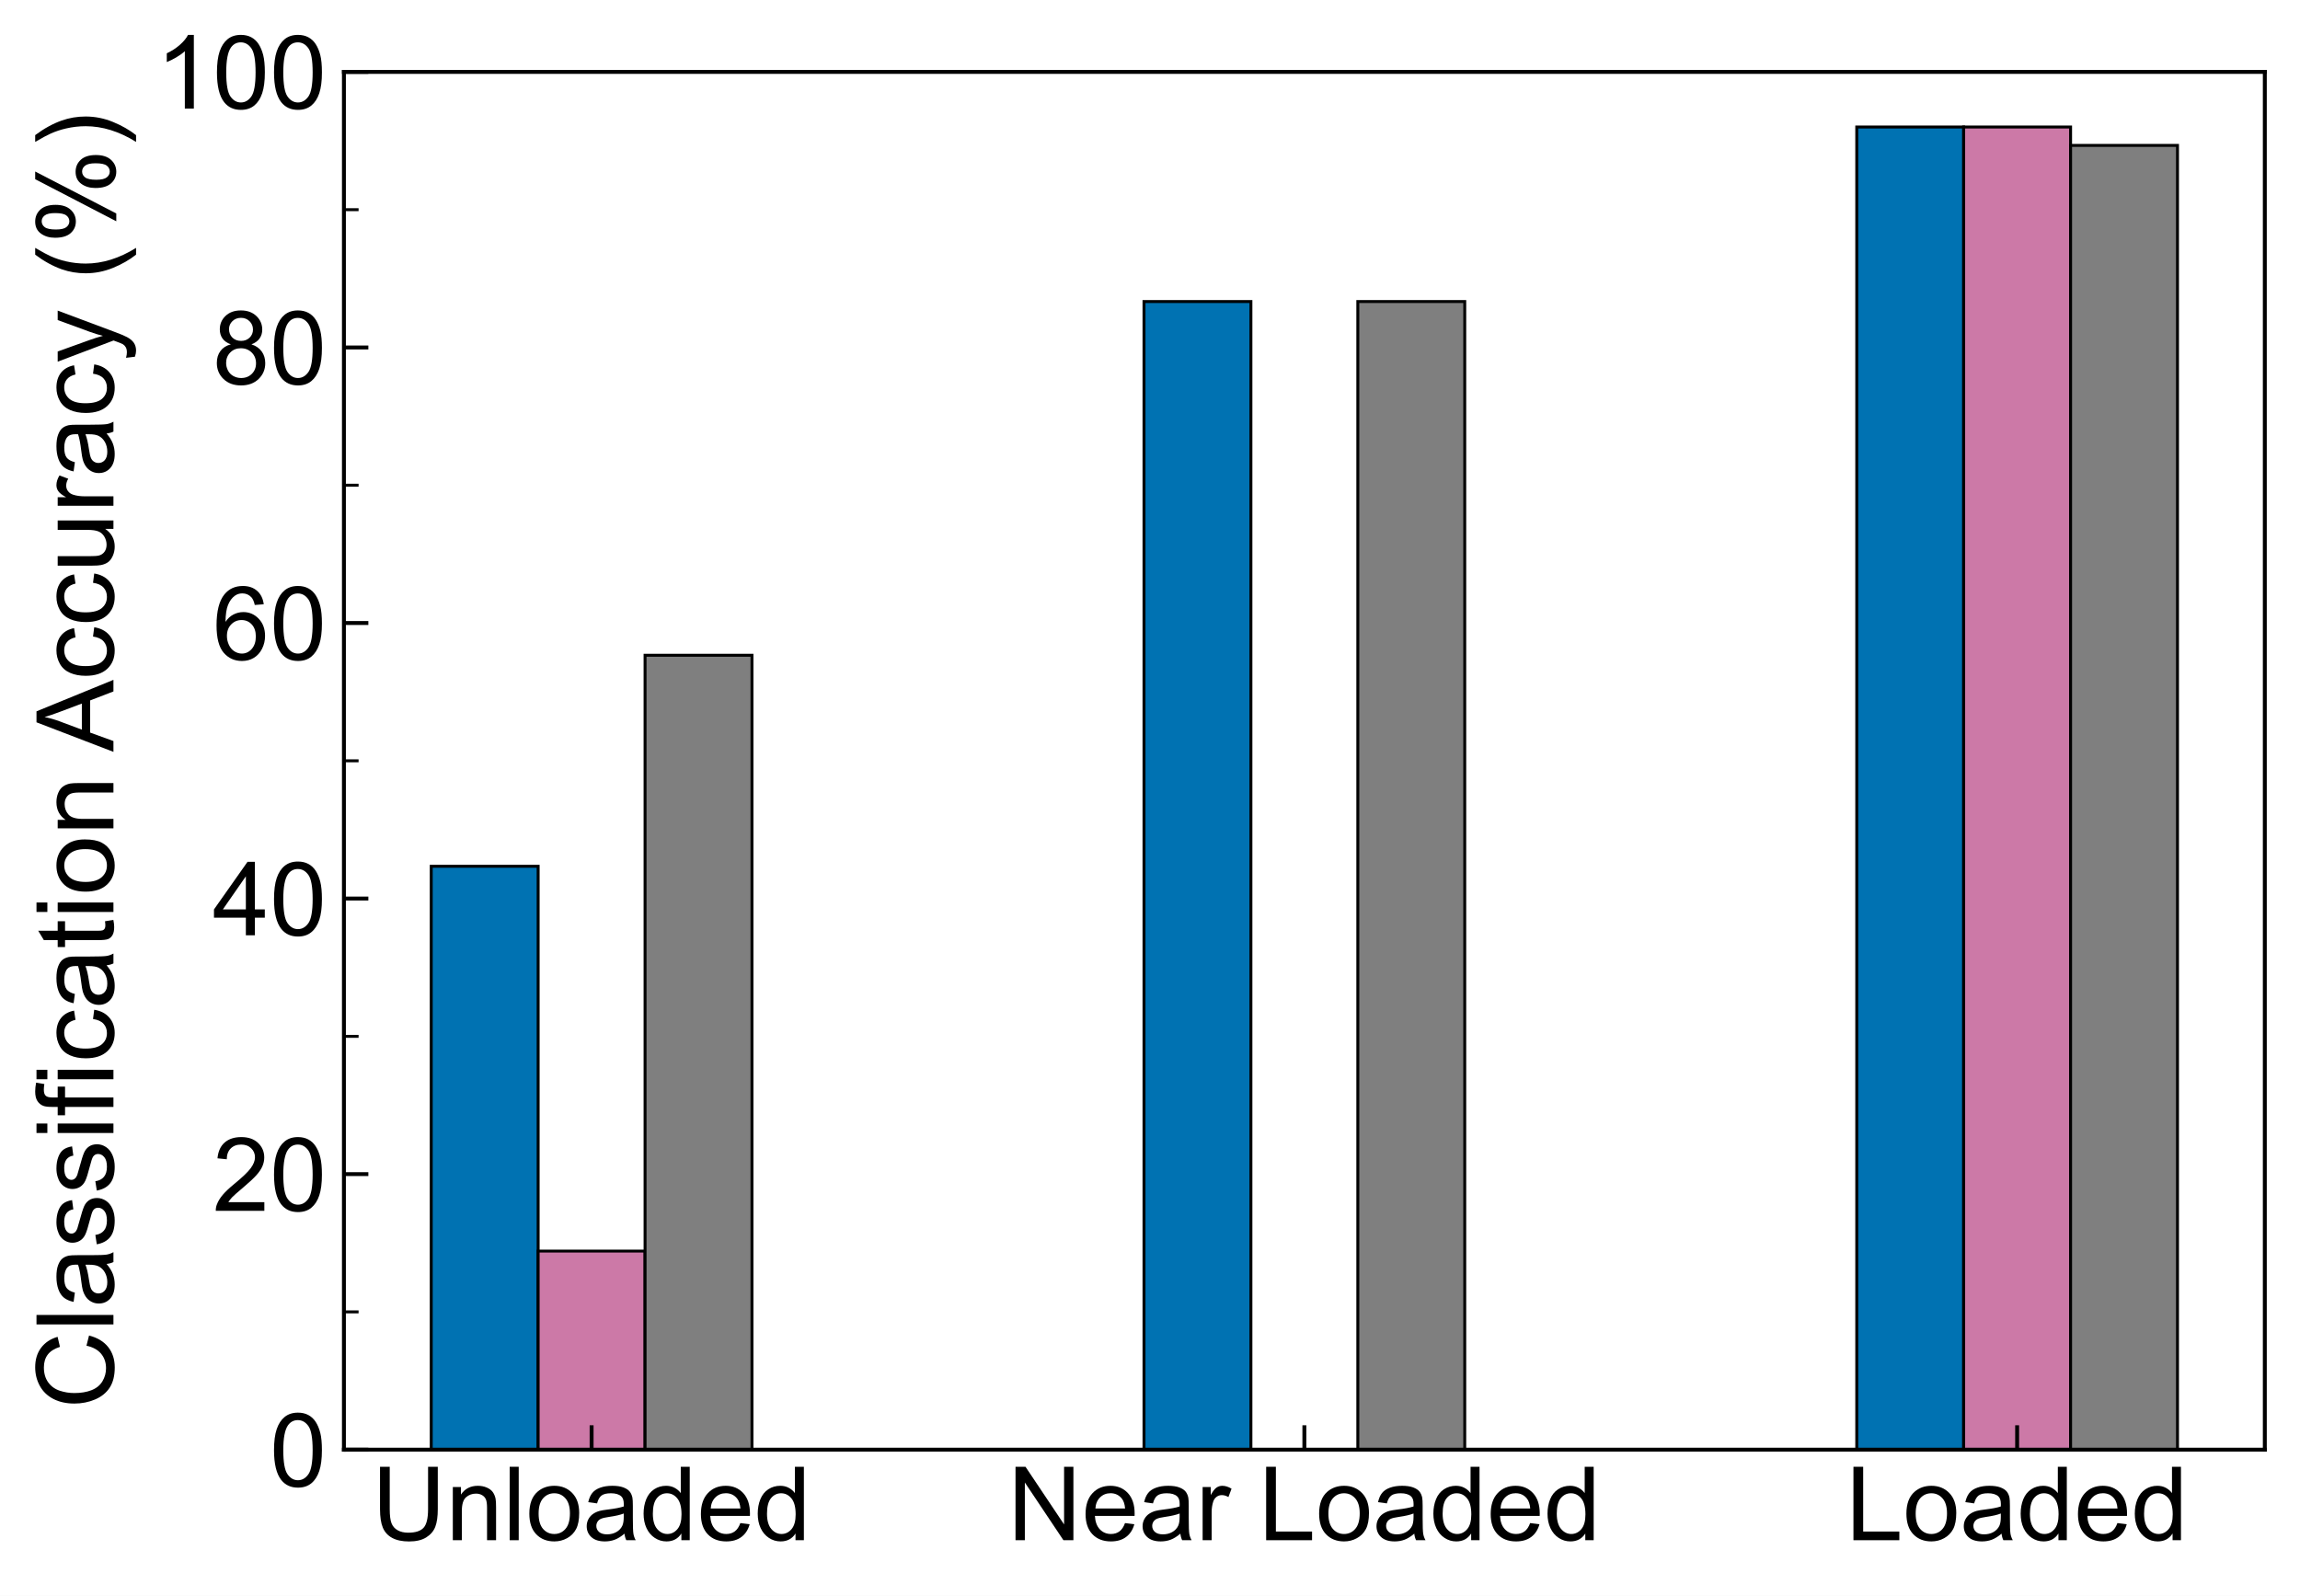
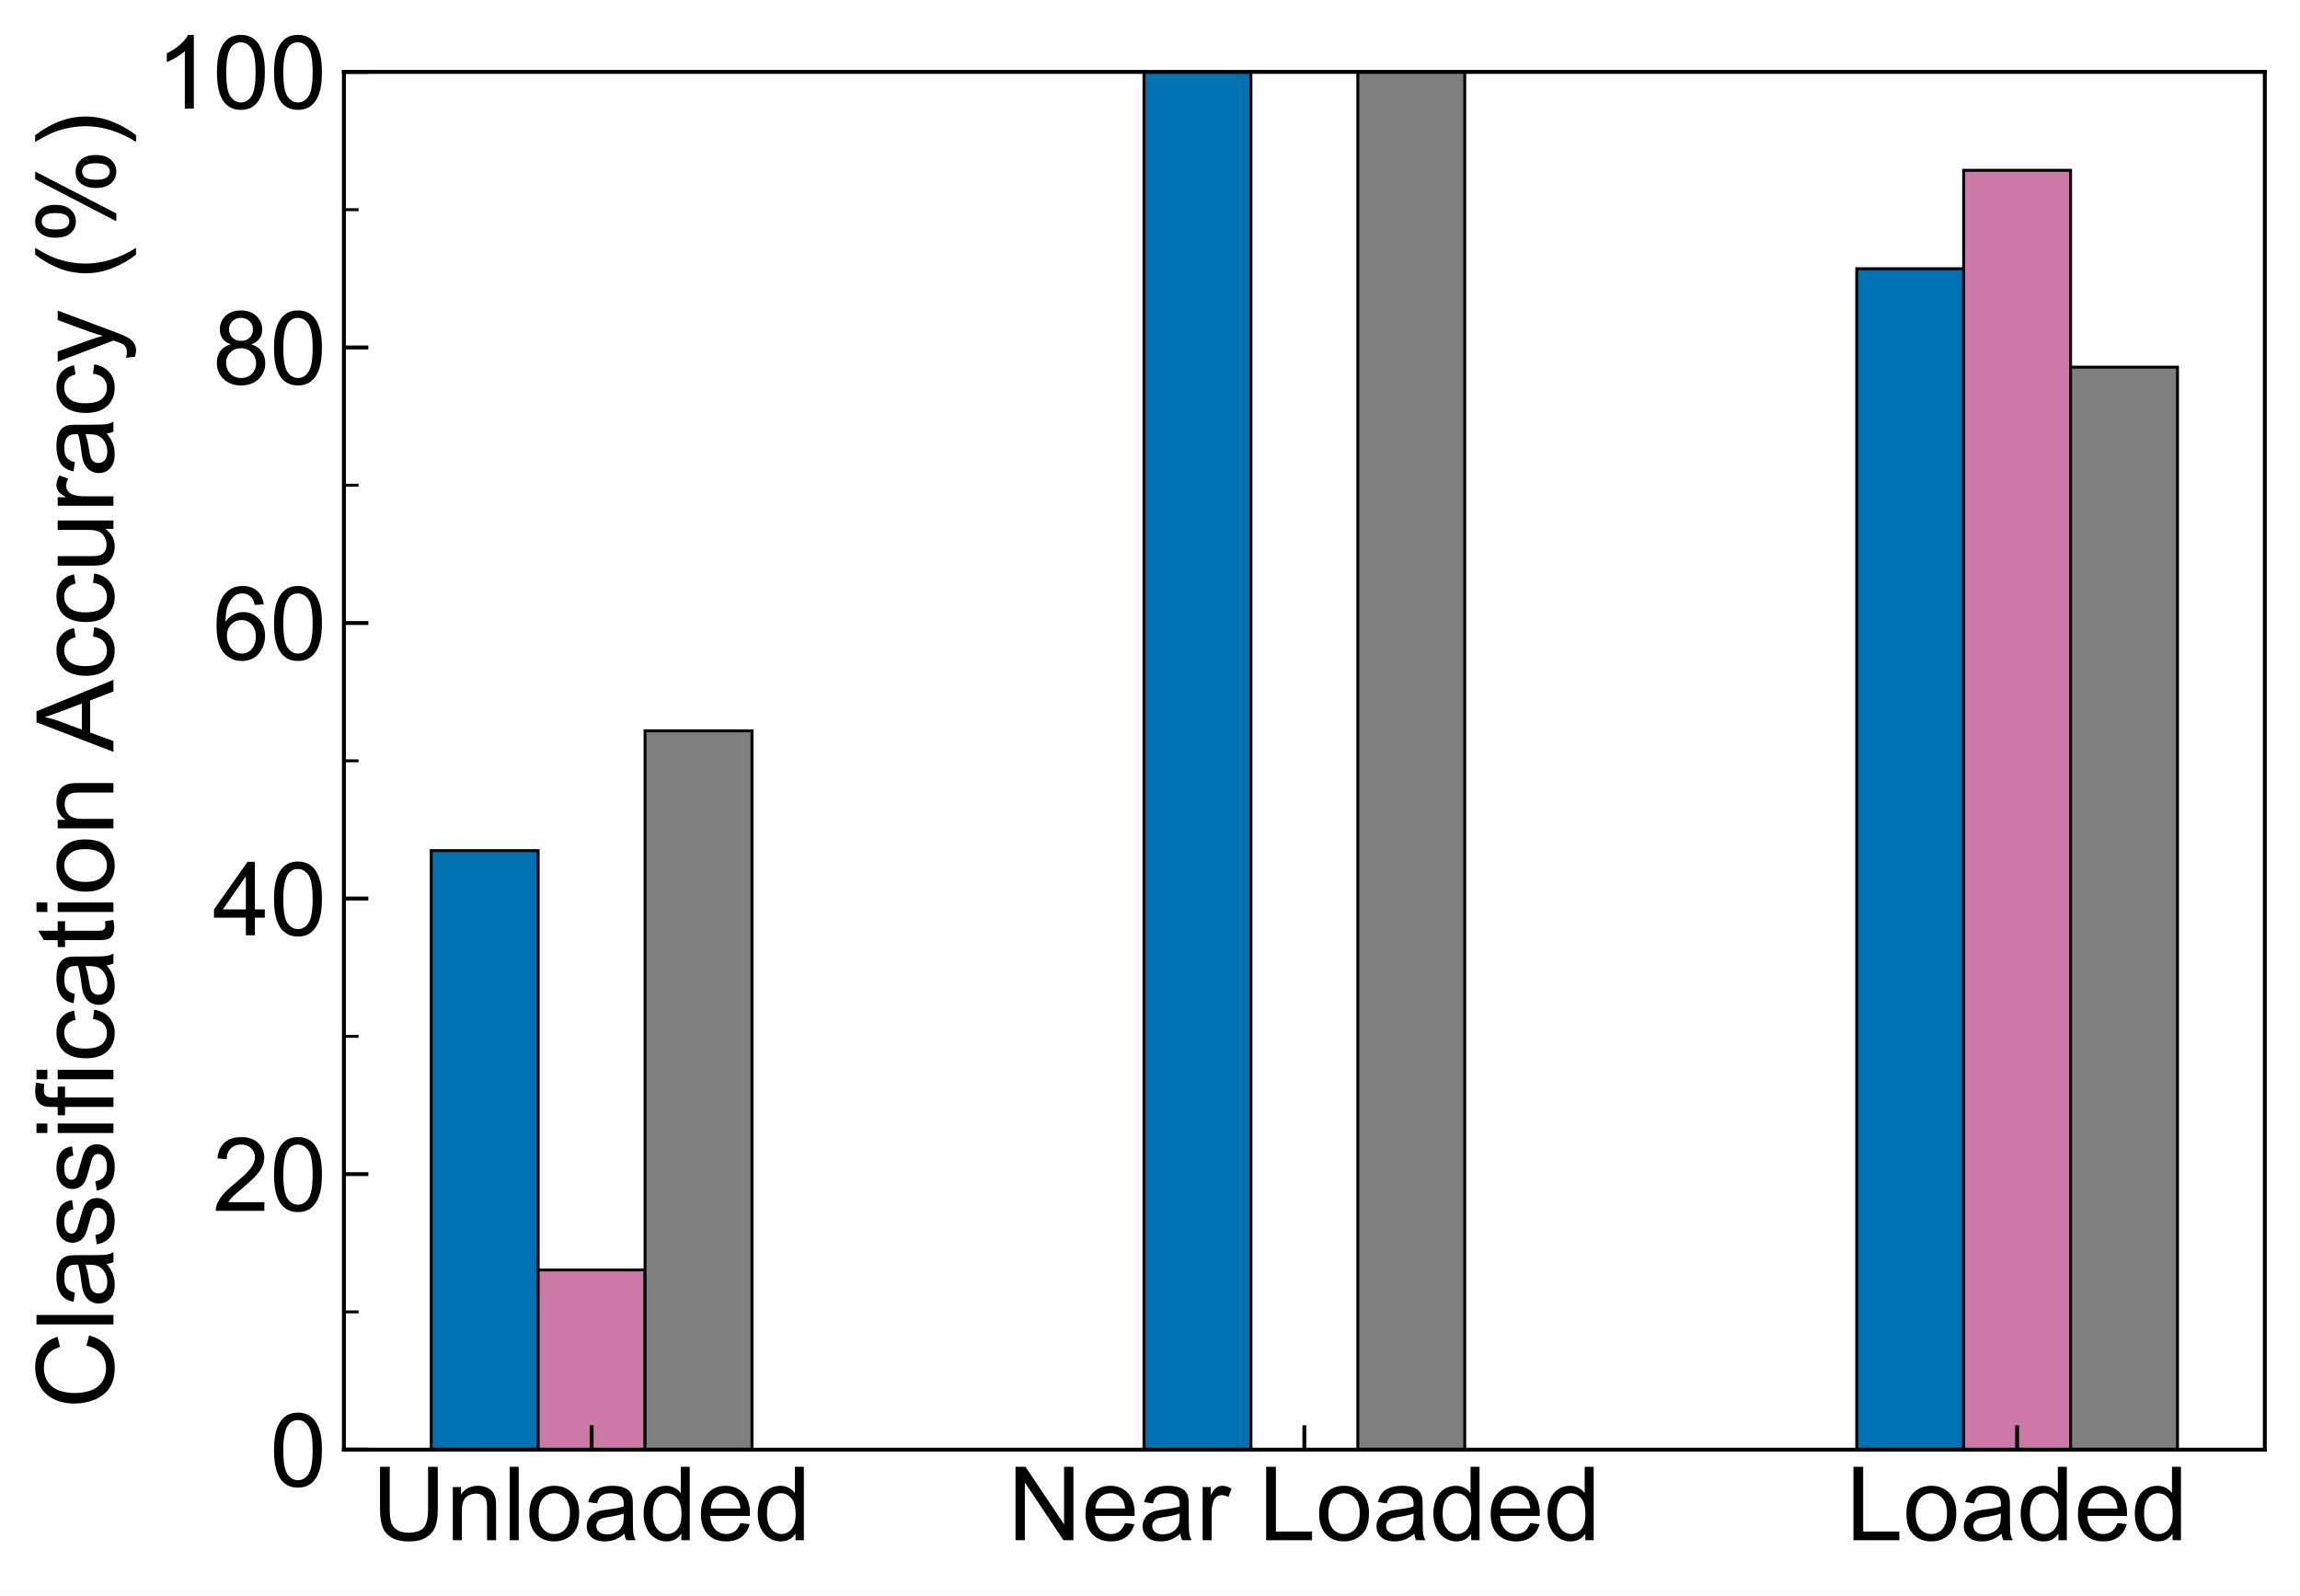
<svg xmlns="http://www.w3.org/2000/svg" xmlns:xlink="http://www.w3.org/1999/xlink" width="470.67pt" height="326.601pt" viewBox="0 0 470.67 326.601" version="1.1">
  <defs>
    <style type="text/css">*{stroke-linejoin: round; stroke-linecap: butt}</style>
  </defs>
  <g id="figure_1">
    <g id="patch_1">
      <path d="M 0 326.601  L 470.67 326.601  L 470.67 0  L 0 0  z " style="fill: #ffffff" />
    </g>
    <g id="axes_1">
      <g id="patch_2">
        <path d="M 70.38 296.696  L 463.47 296.696  L 463.47 14.716  L 70.38 14.716  z " style="fill: #ffffff" />
      </g>
      <g id="patch_3">
-         <path d="M 88.247 296.696  L 110.126 296.696  L 110.126 177.299  L 88.247 177.299  z " clip-path="url(#pea6af68484)" style="fill: #0072b2; stroke: #000000; stroke-width: 0.6; stroke-linejoin: miter" />
+         <path d="M 88.247 296.696  L 110.126 296.696  L 110.126 174.096  L 88.247 174.096  z " clip-path="url(#p64115799b4)" style="fill: #0072b2; stroke: #000000; stroke-width: 0.6; stroke-linejoin: miter" />
      </g>
      <g id="patch_4">
-         <path d="M 234.106 296.696  L 255.985 296.696  L 255.985 61.712  L 234.106 61.712  z " clip-path="url(#pea6af68484)" style="fill: #0072b2; stroke: #000000; stroke-width: 0.6; stroke-linejoin: miter" />
+         <path d="M 234.106 296.696  L 255.985 296.696  L 255.985 14.716  L 234.106 14.716  z " clip-path="url(#p64115799b4)" style="fill: #0072b2; stroke: #000000; stroke-width: 0.6; stroke-linejoin: miter" />
      </g>
      <g id="patch_5">
-         <path d="M 379.965 296.696  L 401.844 296.696  L 401.844 25.995  L 379.965 25.995  z " clip-path="url(#pea6af68484)" style="fill: #0072b2; stroke: #000000; stroke-width: 0.6; stroke-linejoin: miter" />
+         <path d="M 379.965 296.696  L 401.844 296.696  L 401.844 54.999  L 379.965 54.999  z " clip-path="url(#p64115799b4)" style="fill: #0072b2; stroke: #000000; stroke-width: 0.6; stroke-linejoin: miter" />
      </g>
      <g id="patch_6">
-         <path d="M 110.126 296.696  L 132.005 296.696  L 132.005 256.05  L 110.126 256.05  z " clip-path="url(#pea6af68484)" style="fill: #cc79a7; stroke: #000000; stroke-width: 0.6; stroke-linejoin: miter" />
+         <path d="M 110.126 296.696  L 132.005 296.696  L 132.005 259.916  L 110.126 259.916  z " clip-path="url(#p64115799b4)" style="fill: #cc79a7; stroke: #000000; stroke-width: 0.6; stroke-linejoin: miter" />
      </g>
      <g id="patch_7">
-         <path d="M 255.985 296.696  L 277.864 296.696  L 277.864 296.696  L 255.985 296.696  z " clip-path="url(#pea6af68484)" style="fill: #cc79a7; stroke: #000000; stroke-width: 0.6; stroke-linejoin: miter" />
+         <path d="M 255.985 296.696  L 277.864 296.696  L 277.864 296.696  L 255.985 296.696  z " clip-path="url(#p64115799b4)" style="fill: #cc79a7; stroke: #000000; stroke-width: 0.6; stroke-linejoin: miter" />
      </g>
      <g id="patch_8">
-         <path d="M 401.844 296.696  L 423.723 296.696  L 423.723 25.995  L 401.844 25.995  z " clip-path="url(#pea6af68484)" style="fill: #cc79a7; stroke: #000000; stroke-width: 0.6; stroke-linejoin: miter" />
+         <path d="M 401.844 296.696  L 423.723 296.696  L 423.723 34.857  L 401.844 34.857  z " clip-path="url(#p64115799b4)" style="fill: #cc79a7; stroke: #000000; stroke-width: 0.6; stroke-linejoin: miter" />
      </g>
      <g id="patch_9">
-         <path d="M 132.005 296.696  L 153.884 296.696  L 153.884 134.113  L 132.005 134.113  z " clip-path="url(#pea6af68484)" style="fill: #7f7f7f; stroke: #000000; stroke-width: 0.6; stroke-linejoin: miter" />
+         <path d="M 132.005 296.696  L 153.884 296.696  L 153.884 149.576  L 132.005 149.576  z " clip-path="url(#p64115799b4)" style="fill: #7f7f7f; stroke: #000000; stroke-width: 0.6; stroke-linejoin: miter" />
      </g>
      <g id="patch_10">
-         <path d="M 277.864 296.696  L 299.743 296.696  L 299.743 61.712  L 277.864 61.712  z " clip-path="url(#pea6af68484)" style="fill: #7f7f7f; stroke: #000000; stroke-width: 0.6; stroke-linejoin: miter" />
+         <path d="M 277.864 296.696  L 299.743 296.696  L 299.743 14.716  L 277.864 14.716  z " clip-path="url(#p64115799b4)" style="fill: #7f7f7f; stroke: #000000; stroke-width: 0.6; stroke-linejoin: miter" />
      </g>
      <g id="patch_11">
-         <path d="M 423.723 296.696  L 445.602 296.696  L 445.602 29.755  L 423.723 29.755  z " clip-path="url(#pea6af68484)" style="fill: #7f7f7f; stroke: #000000; stroke-width: 0.6; stroke-linejoin: miter" />
+         <path d="M 423.723 296.696  L 445.602 296.696  L 445.602 75.14  L 423.723 75.14  z " clip-path="url(#p64115799b4)" style="fill: #7f7f7f; stroke: #000000; stroke-width: 0.6; stroke-linejoin: miter" />
      </g>
      <g id="matplotlib.axis_1">
        <g id="xtick_1">
          <g id="line2d_1">
            <defs>
-               <path id="ma6da0ae21c" d="M 0 0  L 0 -5  " style="stroke: #000000; stroke-width: 0.8" />
+               <path id="m97ee48495f" d="M 0 0  L 0 -5  " style="stroke: #000000; stroke-width: 0.8" />
            </defs>
            <g>
-               <use xlink:href="#ma6da0ae21c" x="121.066" y="296.696" style="stroke: #000000; stroke-width: 0.8" />
+               <use xlink:href="#m97ee48495f" x="121.066" y="296.696" style="stroke: #000000; stroke-width: 0.8" />
            </g>
          </g>
          <g id="text_1">
            <g transform="translate(76.11569 315.2271) scale(0.21 -0.21)">
              <defs>
                <path id="ArialMT-55" d="M 3500 4581  L 4106 4581  L 4106 1934  Q 4106 1244 3950 837  Q 3794 431 3386 176  Q 2978 -78 2316 -78  Q 1672 -78 1262 144  Q 853 366 678 786  Q 503 1206 503 1934  L 503 4581  L 1109 4581  L 1109 1938  Q 1109 1341 1220 1058  Q 1331 775 1601 622  Q 1872 469 2263 469  Q 2931 469 3215 772  Q 3500 1075 3500 1938  L 3500 4581  z " transform="scale(0.015625)" />
                <path id="ArialMT-6e" d="M 422 0  L 422 3319  L 928 3319  L 928 2847  Q 1294 3394 1984 3394  Q 2284 3394 2536 3286  Q 2788 3178 2913 3003  Q 3038 2828 3088 2588  Q 3119 2431 3119 2041  L 3119 0  L 2556 0  L 2556 2019  Q 2556 2363 2490 2533  Q 2425 2703 2258 2804  Q 2091 2906 1866 2906  Q 1506 2906 1245 2678  Q 984 2450 984 1813  L 984 0  L 422 0  z " transform="scale(0.015625)" />
                <path id="ArialMT-6c" d="M 409 0  L 409 4581  L 972 4581  L 972 0  L 409 0  z " transform="scale(0.015625)" />
                <path id="ArialMT-6f" d="M 213 1659  Q 213 2581 725 3025  Q 1153 3394 1769 3394  Q 2453 3394 2887 2945  Q 3322 2497 3322 1706  Q 3322 1066 3130 698  Q 2938 331 2570 128  Q 2203 -75 1769 -75  Q 1072 -75 642 372  Q 213 819 213 1659  z M 791 1659  Q 791 1022 1069 705  Q 1347 388 1769 388  Q 2188 388 2466 706  Q 2744 1025 2744 1678  Q 2744 2294 2464 2611  Q 2184 2928 1769 2928  Q 1347 2928 1069 2612  Q 791 2297 791 1659  z " transform="scale(0.015625)" />
                <path id="ArialMT-61" d="M 2588 409  Q 2275 144 1986 34  Q 1697 -75 1366 -75  Q 819 -75 525 192  Q 231 459 231 875  Q 231 1119 342 1320  Q 453 1522 633 1644  Q 813 1766 1038 1828  Q 1203 1872 1538 1913  Q 2219 1994 2541 2106  Q 2544 2222 2544 2253  Q 2544 2597 2384 2738  Q 2169 2928 1744 2928  Q 1347 2928 1158 2789  Q 969 2650 878 2297  L 328 2372  Q 403 2725 575 2942  Q 747 3159 1072 3276  Q 1397 3394 1825 3394  Q 2250 3394 2515 3294  Q 2781 3194 2906 3042  Q 3031 2891 3081 2659  Q 3109 2516 3109 2141  L 3109 1391  Q 3109 606 3145 398  Q 3181 191 3288 0  L 2700 0  Q 2613 175 2588 409  z M 2541 1666  Q 2234 1541 1622 1453  Q 1275 1403 1131 1340  Q 988 1278 909 1158  Q 831 1038 831 891  Q 831 666 1001 516  Q 1172 366 1500 366  Q 1825 366 2078 508  Q 2331 650 2450 897  Q 2541 1088 2541 1459  L 2541 1666  z " transform="scale(0.015625)" />
                <path id="ArialMT-64" d="M 2575 0  L 2575 419  Q 2259 -75 1647 -75  Q 1250 -75 917 144  Q 584 363 401 755  Q 219 1147 219 1656  Q 219 2153 384 2558  Q 550 2963 881 3178  Q 1213 3394 1622 3394  Q 1922 3394 2156 3267  Q 2391 3141 2538 2938  L 2538 4581  L 3097 4581  L 3097 0  L 2575 0  z M 797 1656  Q 797 1019 1065 703  Q 1334 388 1700 388  Q 2069 388 2326 689  Q 2584 991 2584 1609  Q 2584 2291 2321 2609  Q 2059 2928 1675 2928  Q 1300 2928 1048 2622  Q 797 2316 797 1656  z " transform="scale(0.015625)" />
                <path id="ArialMT-65" d="M 2694 1069  L 3275 997  Q 3138 488 2766 206  Q 2394 -75 1816 -75  Q 1088 -75 661 373  Q 234 822 234 1631  Q 234 2469 665 2931  Q 1097 3394 1784 3394  Q 2450 3394 2872 2941  Q 3294 2488 3294 1666  Q 3294 1616 3291 1516  L 816 1516  Q 847 969 1125 678  Q 1403 388 1819 388  Q 2128 388 2347 550  Q 2566 713 2694 1069  z M 847 1978  L 2700 1978  Q 2663 2397 2488 2606  Q 2219 2931 1791 2931  Q 1403 2931 1139 2672  Q 875 2413 847 1978  z " transform="scale(0.015625)" />
              </defs>
              <use xlink:href="#ArialMT-55" />
              <use xlink:href="#ArialMT-6e" x="72.217" />
              <use xlink:href="#ArialMT-6c" x="127.832" />
              <use xlink:href="#ArialMT-6f" x="150.049" />
              <use xlink:href="#ArialMT-61" x="205.664" />
              <use xlink:href="#ArialMT-64" x="261.279" />
              <use xlink:href="#ArialMT-65" x="316.895" />
              <use xlink:href="#ArialMT-64" x="372.51" />
            </g>
          </g>
        </g>
        <g id="xtick_2">
          <g id="line2d_2">
            <g>
-               <use xlink:href="#ma6da0ae21c" x="266.925" y="296.696" style="stroke: #000000; stroke-width: 0.8" />
+               <use xlink:href="#m97ee48495f" x="266.925" y="296.696" style="stroke: #000000; stroke-width: 0.8" />
            </g>
          </g>
          <g id="text_2">
            <g transform="translate(206.2165 315.2271) scale(0.21 -0.21)">
              <defs>
                <path id="ArialMT-4e" d="M 488 0  L 488 4581  L 1109 4581  L 3516 984  L 3516 4581  L 4097 4581  L 4097 0  L 3475 0  L 1069 3600  L 1069 0  L 488 0  z " transform="scale(0.015625)" />
                <path id="ArialMT-72" d="M 416 0  L 416 3319  L 922 3319  L 922 2816  Q 1116 3169 1280 3281  Q 1444 3394 1641 3394  Q 1925 3394 2219 3213  L 2025 2691  Q 1819 2813 1613 2813  Q 1428 2813 1281 2702  Q 1134 2591 1072 2394  Q 978 2094 978 1738  L 978 0  L 416 0  z " transform="scale(0.015625)" />
                <path id="ArialMT-20" transform="scale(0.015625)" />
                <path id="ArialMT-4c" d="M 469 0  L 469 4581  L 1075 4581  L 1075 541  L 3331 541  L 3331 0  L 469 0  z " transform="scale(0.015625)" />
              </defs>
              <use xlink:href="#ArialMT-4e" />
              <use xlink:href="#ArialMT-65" x="72.217" />
              <use xlink:href="#ArialMT-61" x="127.832" />
              <use xlink:href="#ArialMT-72" x="183.447" />
              <use xlink:href="#ArialMT-20" x="216.748" />
              <use xlink:href="#ArialMT-4c" x="244.531" />
              <use xlink:href="#ArialMT-6f" x="300.146" />
              <use xlink:href="#ArialMT-61" x="355.762" />
              <use xlink:href="#ArialMT-64" x="411.377" />
              <use xlink:href="#ArialMT-65" x="466.992" />
              <use xlink:href="#ArialMT-64" x="522.607" />
            </g>
          </g>
        </g>
        <g id="xtick_3">
          <g id="line2d_3">
            <g>
-               <use xlink:href="#ma6da0ae21c" x="412.784" y="296.696" style="stroke: #000000; stroke-width: 0.8" />
+               <use xlink:href="#m97ee48495f" x="412.784" y="296.696" style="stroke: #000000; stroke-width: 0.8" />
            </g>
          </g>
          <g id="text_3">
            <g transform="translate(377.7496 315.2271) scale(0.21 -0.21)">
              <use xlink:href="#ArialMT-4c" />
              <use xlink:href="#ArialMT-6f" x="55.615" />
              <use xlink:href="#ArialMT-61" x="111.23" />
              <use xlink:href="#ArialMT-64" x="166.846" />
              <use xlink:href="#ArialMT-65" x="222.461" />
              <use xlink:href="#ArialMT-64" x="278.076" />
            </g>
          </g>
        </g>
      </g>
      <g id="matplotlib.axis_2">
        <g id="ytick_1">
          <g id="line2d_4">
            <defs>
-               <path id="md3a0c1fd0e" d="M 0 0  L 5 0  " style="stroke: #000000; stroke-width: 0.8" />
+               <path id="m6734d30a91" d="M 0 0  L 5 0  " style="stroke: #000000; stroke-width: 0.8" />
            </defs>
            <g>
-               <use xlink:href="#md3a0c1fd0e" x="70.38" y="296.696" style="stroke: #000000; stroke-width: 0.8" />
+               <use xlink:href="#m6734d30a91" x="70.38" y="296.696" style="stroke: #000000; stroke-width: 0.8" />
            </g>
          </g>
          <g id="text_4">
            <g transform="translate(55.20156 304.2114) scale(0.21 -0.21)">
              <defs>
                <path id="ArialMT-30" d="M 266 2259  Q 266 3072 433 3567  Q 600 4063 929 4331  Q 1259 4600 1759 4600  Q 2128 4600 2406 4451  Q 2684 4303 2865 4023  Q 3047 3744 3150 3342  Q 3253 2941 3253 2259  Q 3253 1453 3087 958  Q 2922 463 2592 192  Q 2263 -78 1759 -78  Q 1097 -78 719 397  Q 266 969 266 2259  z M 844 2259  Q 844 1131 1108 757  Q 1372 384 1759 384  Q 2147 384 2411 759  Q 2675 1134 2675 2259  Q 2675 3391 2411 3762  Q 2147 4134 1753 4134  Q 1366 4134 1134 3806  Q 844 3388 844 2259  z " transform="scale(0.015625)" />
              </defs>
              <use xlink:href="#ArialMT-30" />
            </g>
          </g>
        </g>
        <g id="ytick_2">
          <g id="line2d_5">
            <g>
-               <use xlink:href="#md3a0c1fd0e" x="70.38" y="240.3" style="stroke: #000000; stroke-width: 0.8" />
+               <use xlink:href="#m6734d30a91" x="70.38" y="240.3" style="stroke: #000000; stroke-width: 0.8" />
            </g>
          </g>
          <g id="text_5">
            <g transform="translate(43.52359 247.8154) scale(0.21 -0.21)">
              <defs>
                <path id="ArialMT-32" d="M 3222 541  L 3222 0  L 194 0  Q 188 203 259 391  Q 375 700 629 1000  Q 884 1300 1366 1694  Q 2113 2306 2375 2664  Q 2638 3022 2638 3341  Q 2638 3675 2398 3904  Q 2159 4134 1775 4134  Q 1369 4134 1125 3890  Q 881 3647 878 3216  L 300 3275  Q 359 3922 746 4261  Q 1134 4600 1788 4600  Q 2447 4600 2831 4234  Q 3216 3869 3216 3328  Q 3216 3053 3103 2787  Q 2991 2522 2730 2228  Q 2469 1934 1863 1422  Q 1356 997 1212 845  Q 1069 694 975 541  L 3222 541  z " transform="scale(0.015625)" />
              </defs>
              <use xlink:href="#ArialMT-32" />
              <use xlink:href="#ArialMT-30" x="55.615" />
            </g>
          </g>
        </g>
        <g id="ytick_3">
          <g id="line2d_6">
            <g>
-               <use xlink:href="#md3a0c1fd0e" x="70.38" y="183.904" style="stroke: #000000; stroke-width: 0.8" />
+               <use xlink:href="#m6734d30a91" x="70.38" y="183.904" style="stroke: #000000; stroke-width: 0.8" />
            </g>
          </g>
          <g id="text_6">
            <g transform="translate(43.52359 191.4194) scale(0.21 -0.21)">
              <defs>
                <path id="ArialMT-34" d="M 2069 0  L 2069 1097  L 81 1097  L 81 1613  L 2172 4581  L 2631 4581  L 2631 1613  L 3250 1613  L 3250 1097  L 2631 1097  L 2631 0  L 2069 0  z M 2069 1613  L 2069 3678  L 634 1613  L 2069 1613  z " transform="scale(0.015625)" />
              </defs>
              <use xlink:href="#ArialMT-34" />
              <use xlink:href="#ArialMT-30" x="55.615" />
            </g>
          </g>
        </g>
        <g id="ytick_4">
          <g id="line2d_7">
            <g>
-               <use xlink:href="#md3a0c1fd0e" x="70.38" y="127.508" style="stroke: #000000; stroke-width: 0.8" />
+               <use xlink:href="#m6734d30a91" x="70.38" y="127.508" style="stroke: #000000; stroke-width: 0.8" />
            </g>
          </g>
          <g id="text_7">
            <g transform="translate(43.52359 135.0234) scale(0.21 -0.21)">
              <defs>
                <path id="ArialMT-36" d="M 3184 3459  L 2625 3416  Q 2550 3747 2413 3897  Q 2184 4138 1850 4138  Q 1581 4138 1378 3988  Q 1113 3794 959 3422  Q 806 3050 800 2363  Q 1003 2672 1297 2822  Q 1591 2972 1913 2972  Q 2475 2972 2870 2558  Q 3266 2144 3266 1488  Q 3266 1056 3080 686  Q 2894 316 2569 119  Q 2244 -78 1831 -78  Q 1128 -78 684 439  Q 241 956 241 2144  Q 241 3472 731 4075  Q 1159 4600 1884 4600  Q 2425 4600 2770 4297  Q 3116 3994 3184 3459  z M 888 1484  Q 888 1194 1011 928  Q 1134 663 1356 523  Q 1578 384 1822 384  Q 2178 384 2434 671  Q 2691 959 2691 1453  Q 2691 1928 2437 2201  Q 2184 2475 1800 2475  Q 1419 2475 1153 2201  Q 888 1928 888 1484  z " transform="scale(0.015625)" />
              </defs>
              <use xlink:href="#ArialMT-36" />
              <use xlink:href="#ArialMT-30" x="55.615" />
            </g>
          </g>
        </g>
        <g id="ytick_5">
          <g id="line2d_8">
            <g>
-               <use xlink:href="#md3a0c1fd0e" x="70.38" y="71.112" style="stroke: #000000; stroke-width: 0.8" />
+               <use xlink:href="#m6734d30a91" x="70.38" y="71.112" style="stroke: #000000; stroke-width: 0.8" />
            </g>
          </g>
          <g id="text_8">
            <g transform="translate(43.52359 78.62741) scale(0.21 -0.21)">
              <defs>
                <path id="ArialMT-38" d="M 1131 2484  Q 781 2613 612 2850  Q 444 3088 444 3419  Q 444 3919 803 4259  Q 1163 4600 1759 4600  Q 2359 4600 2725 4251  Q 3091 3903 3091 3403  Q 3091 3084 2923 2848  Q 2756 2613 2416 2484  Q 2838 2347 3058 2040  Q 3278 1734 3278 1309  Q 3278 722 2862 322  Q 2447 -78 1769 -78  Q 1091 -78 675 323  Q 259 725 259 1325  Q 259 1772 486 2073  Q 713 2375 1131 2484  z M 1019 3438  Q 1019 3113 1228 2906  Q 1438 2700 1772 2700  Q 2097 2700 2305 2904  Q 2513 3109 2513 3406  Q 2513 3716 2298 3927  Q 2084 4138 1766 4138  Q 1444 4138 1231 3931  Q 1019 3725 1019 3438  z M 838 1322  Q 838 1081 952 856  Q 1066 631 1291 507  Q 1516 384 1775 384  Q 2178 384 2440 643  Q 2703 903 2703 1303  Q 2703 1709 2433 1975  Q 2163 2241 1756 2241  Q 1359 2241 1098 1978  Q 838 1716 838 1322  z " transform="scale(0.015625)" />
              </defs>
              <use xlink:href="#ArialMT-38" />
              <use xlink:href="#ArialMT-30" x="55.615" />
            </g>
          </g>
        </g>
        <g id="ytick_6">
          <g id="line2d_9">
            <g>
-               <use xlink:href="#md3a0c1fd0e" x="70.38" y="14.716" style="stroke: #000000; stroke-width: 0.8" />
+               <use xlink:href="#m6734d30a91" x="70.38" y="14.716" style="stroke: #000000; stroke-width: 0.8" />
            </g>
          </g>
          <g id="text_9">
            <g transform="translate(31.84562 22.23141) scale(0.21 -0.21)">
              <defs>
                <path id="ArialMT-31" d="M 2384 0  L 1822 0  L 1822 3584  Q 1619 3391 1289 3197  Q 959 3003 697 2906  L 697 3450  Q 1169 3672 1522 3987  Q 1875 4303 2022 4600  L 2384 4600  L 2384 0  z " transform="scale(0.015625)" />
              </defs>
              <use xlink:href="#ArialMT-31" />
              <use xlink:href="#ArialMT-30" x="55.615" />
              <use xlink:href="#ArialMT-30" x="111.23" />
            </g>
          </g>
        </g>
        <g id="ytick_7">
          <g id="line2d_10">
            <defs>
-               <path id="mbe1455a10f" d="M 0 0  L 3 0  " style="stroke: #000000; stroke-width: 0.6" />
+               <path id="m12f7169c41" d="M 0 0  L 3 0  " style="stroke: #000000; stroke-width: 0.6" />
            </defs>
            <g>
-               <use xlink:href="#mbe1455a10f" x="70.38" y="268.498" style="stroke: #000000; stroke-width: 0.6" />
+               <use xlink:href="#m12f7169c41" x="70.38" y="268.498" style="stroke: #000000; stroke-width: 0.6" />
            </g>
          </g>
        </g>
        <g id="ytick_8">
          <g id="line2d_11">
            <g>
-               <use xlink:href="#mbe1455a10f" x="70.38" y="212.102" style="stroke: #000000; stroke-width: 0.6" />
+               <use xlink:href="#m12f7169c41" x="70.38" y="212.102" style="stroke: #000000; stroke-width: 0.6" />
            </g>
          </g>
        </g>
        <g id="ytick_9">
          <g id="line2d_12">
            <g>
-               <use xlink:href="#mbe1455a10f" x="70.38" y="155.706" style="stroke: #000000; stroke-width: 0.6" />
+               <use xlink:href="#m12f7169c41" x="70.38" y="155.706" style="stroke: #000000; stroke-width: 0.6" />
            </g>
          </g>
        </g>
        <g id="ytick_10">
          <g id="line2d_13">
            <g>
-               <use xlink:href="#mbe1455a10f" x="70.38" y="99.31" style="stroke: #000000; stroke-width: 0.6" />
+               <use xlink:href="#m12f7169c41" x="70.38" y="99.31" style="stroke: #000000; stroke-width: 0.6" />
            </g>
          </g>
        </g>
        <g id="ytick_11">
          <g id="line2d_14">
            <g>
-               <use xlink:href="#mbe1455a10f" x="70.38" y="42.914" style="stroke: #000000; stroke-width: 0.6" />
+               <use xlink:href="#m12f7169c41" x="70.38" y="42.914" style="stroke: #000000; stroke-width: 0.6" />
            </g>
          </g>
        </g>
        <g id="text_10">
          <g transform="translate(23.21531 288.3537) rotate(-90) scale(0.22 -0.22)">
            <defs>
              <path id="ArialMT-43" d="M 3763 1606  L 4369 1453  Q 4178 706 3683 314  Q 3188 -78 2472 -78  Q 1731 -78 1267 223  Q 803 525 561 1097  Q 319 1669 319 2325  Q 319 3041 592 3573  Q 866 4106 1370 4382  Q 1875 4659 2481 4659  Q 3169 4659 3637 4309  Q 4106 3959 4291 3325  L 3694 3184  Q 3534 3684 3231 3912  Q 2928 4141 2469 4141  Q 1941 4141 1586 3887  Q 1231 3634 1087 3207  Q 944 2781 944 2328  Q 944 1744 1114 1308  Q 1284 872 1643 656  Q 2003 441 2422 441  Q 2931 441 3284 734  Q 3638 1028 3763 1606  z " transform="scale(0.015625)" />
              <path id="ArialMT-73" d="M 197 991  L 753 1078  Q 800 744 1014 566  Q 1228 388 1613 388  Q 2000 388 2187 545  Q 2375 703 2375 916  Q 2375 1106 2209 1216  Q 2094 1291 1634 1406  Q 1016 1563 777 1677  Q 538 1791 414 1992  Q 291 2194 291 2438  Q 291 2659 392 2848  Q 494 3038 669 3163  Q 800 3259 1026 3326  Q 1253 3394 1513 3394  Q 1903 3394 2198 3281  Q 2494 3169 2634 2976  Q 2775 2784 2828 2463  L 2278 2388  Q 2241 2644 2061 2787  Q 1881 2931 1553 2931  Q 1166 2931 1000 2803  Q 834 2675 834 2503  Q 834 2394 903 2306  Q 972 2216 1119 2156  Q 1203 2125 1616 2013  Q 2213 1853 2448 1751  Q 2684 1650 2818 1456  Q 2953 1263 2953 975  Q 2953 694 2789 445  Q 2625 197 2315 61  Q 2006 -75 1616 -75  Q 969 -75 630 194  Q 291 463 197 991  z " transform="scale(0.015625)" />
              <path id="ArialMT-69" d="M 425 3934  L 425 4581  L 988 4581  L 988 3934  L 425 3934  z M 425 0  L 425 3319  L 988 3319  L 988 0  L 425 0  z " transform="scale(0.015625)" />
              <path id="ArialMT-66" d="M 556 0  L 556 2881  L 59 2881  L 59 3319  L 556 3319  L 556 3672  Q 556 4006 616 4169  Q 697 4388 901 4523  Q 1106 4659 1475 4659  Q 1713 4659 2000 4603  L 1916 4113  Q 1741 4144 1584 4144  Q 1328 4144 1222 4034  Q 1116 3925 1116 3625  L 1116 3319  L 1763 3319  L 1763 2881  L 1116 2881  L 1116 0  L 556 0  z " transform="scale(0.015625)" />
              <path id="ArialMT-63" d="M 2588 1216  L 3141 1144  Q 3050 572 2676 248  Q 2303 -75 1759 -75  Q 1078 -75 664 370  Q 250 816 250 1647  Q 250 2184 428 2587  Q 606 2991 970 3192  Q 1334 3394 1763 3394  Q 2303 3394 2647 3120  Q 2991 2847 3088 2344  L 2541 2259  Q 2463 2594 2264 2762  Q 2066 2931 1784 2931  Q 1359 2931 1093 2626  Q 828 2322 828 1663  Q 828 994 1084 691  Q 1341 388 1753 388  Q 2084 388 2306 591  Q 2528 794 2588 1216  z " transform="scale(0.015625)" />
              <path id="ArialMT-74" d="M 1650 503  L 1731 6  Q 1494 -44 1306 -44  Q 1000 -44 831 53  Q 663 150 594 308  Q 525 466 525 972  L 525 2881  L 113 2881  L 113 3319  L 525 3319  L 525 4141  L 1084 4478  L 1084 3319  L 1650 3319  L 1650 2881  L 1084 2881  L 1084 941  Q 1084 700 1114 631  Q 1144 563 1211 522  Q 1278 481 1403 481  Q 1497 481 1650 503  z " transform="scale(0.015625)" />
              <path id="ArialMT-41" d="M -9 0  L 1750 4581  L 2403 4581  L 4278 0  L 3588 0  L 3053 1388  L 1138 1388  L 634 0  L -9 0  z M 1313 1881  L 2866 1881  L 2388 3150  Q 2169 3728 2063 4100  Q 1975 3659 1816 3225  L 1313 1881  z " transform="scale(0.015625)" />
              <path id="ArialMT-75" d="M 2597 0  L 2597 488  Q 2209 -75 1544 -75  Q 1250 -75 995 37  Q 741 150 617 320  Q 494 491 444 738  Q 409 903 409 1263  L 409 3319  L 972 3319  L 972 1478  Q 972 1038 1006 884  Q 1059 663 1231 536  Q 1403 409 1656 409  Q 1909 409 2131 539  Q 2353 669 2445 892  Q 2538 1116 2538 1541  L 2538 3319  L 3100 3319  L 3100 0  L 2597 0  z " transform="scale(0.015625)" />
              <path id="ArialMT-79" d="M 397 -1278  L 334 -750  Q 519 -800 656 -800  Q 844 -800 956 -737  Q 1069 -675 1141 -563  Q 1194 -478 1313 -144  Q 1328 -97 1363 -6  L 103 3319  L 709 3319  L 1400 1397  Q 1534 1031 1641 628  Q 1738 1016 1872 1384  L 2581 3319  L 3144 3319  L 1881 -56  Q 1678 -603 1566 -809  Q 1416 -1088 1222 -1217  Q 1028 -1347 759 -1347  Q 597 -1347 397 -1278  z " transform="scale(0.015625)" />
              <path id="ArialMT-28" d="M 1497 -1347  Q 1031 -759 709 28  Q 388 816 388 1659  Q 388 2403 628 3084  Q 909 3875 1497 4659  L 1900 4659  Q 1522 4009 1400 3731  Q 1209 3300 1100 2831  Q 966 2247 966 1656  Q 966 153 1900 -1347  L 1497 -1347  z " transform="scale(0.015625)" />
              <path id="ArialMT-25" d="M 372 3481  Q 372 3972 619 4315  Q 866 4659 1334 4659  Q 1766 4659 2048 4351  Q 2331 4044 2331 3447  Q 2331 2866 2045 2552  Q 1759 2238 1341 2238  Q 925 2238 648 2547  Q 372 2856 372 3481  z M 1350 4272  Q 1141 4272 1002 4090  Q 863 3909 863 3425  Q 863 2984 1003 2804  Q 1144 2625 1350 2625  Q 1563 2625 1702 2806  Q 1841 2988 1841 3469  Q 1841 3913 1700 4092  Q 1559 4272 1350 4272  z M 1353 -169  L 3859 4659  L 4316 4659  L 1819 -169  L 1353 -169  z M 3334 1075  Q 3334 1569 3581 1911  Q 3828 2253 4300 2253  Q 4731 2253 5014 1945  Q 5297 1638 5297 1041  Q 5297 459 5011 145  Q 4725 -169 4303 -169  Q 3888 -169 3611 142  Q 3334 453 3334 1075  z M 4316 1866  Q 4103 1866 3964 1684  Q 3825 1503 3825 1019  Q 3825 581 3965 400  Q 4106 219 4313 219  Q 4528 219 4667 400  Q 4806 581 4806 1063  Q 4806 1506 4665 1686  Q 4525 1866 4316 1866  z " transform="scale(0.015625)" />
              <path id="ArialMT-29" d="M 791 -1347  L 388 -1347  Q 1322 153 1322 1656  Q 1322 2244 1188 2822  Q 1081 3291 891 3722  Q 769 4003 388 4659  L 791 4659  Q 1378 3875 1659 3084  Q 1900 2403 1900 1659  Q 1900 816 1576 28  Q 1253 -759 791 -1347  z " transform="scale(0.015625)" />
            </defs>
            <use xlink:href="#ArialMT-43" />
            <use xlink:href="#ArialMT-6c" x="72.217" />
            <use xlink:href="#ArialMT-61" x="94.434" />
            <use xlink:href="#ArialMT-73" x="150.049" />
            <use xlink:href="#ArialMT-73" x="200.049" />
            <use xlink:href="#ArialMT-69" x="250.049" />
            <use xlink:href="#ArialMT-66" x="272.266" />
            <use xlink:href="#ArialMT-69" x="300.049" />
            <use xlink:href="#ArialMT-63" x="322.266" />
            <use xlink:href="#ArialMT-61" x="372.266" />
            <use xlink:href="#ArialMT-74" x="427.881" />
            <use xlink:href="#ArialMT-69" x="455.664" />
            <use xlink:href="#ArialMT-6f" x="477.881" />
            <use xlink:href="#ArialMT-6e" x="533.496" />
            <use xlink:href="#ArialMT-20" x="589.111" />
            <use xlink:href="#ArialMT-41" x="611.395" />
            <use xlink:href="#ArialMT-63" x="678.094" />
            <use xlink:href="#ArialMT-63" x="728.094" />
            <use xlink:href="#ArialMT-75" x="778.094" />
            <use xlink:href="#ArialMT-72" x="833.709" />
            <use xlink:href="#ArialMT-61" x="867.01" />
            <use xlink:href="#ArialMT-63" x="922.625" />
            <use xlink:href="#ArialMT-79" x="972.625" />
            <use xlink:href="#ArialMT-20" x="1022.625" />
            <use xlink:href="#ArialMT-28" x="1050.408" />
            <use xlink:href="#ArialMT-25" x="1083.709" />
            <use xlink:href="#ArialMT-29" x="1172.625" />
          </g>
        </g>
      </g>
      <g id="patch_12">
        <path d="M 70.38 296.696  L 70.38 14.716  " style="fill: none; stroke: #000000; stroke-width: 0.8; stroke-linejoin: miter; stroke-linecap: square" />
      </g>
      <g id="patch_13">
        <path d="M 463.47 296.696  L 463.47 14.716  " style="fill: none; stroke: #000000; stroke-width: 0.8; stroke-linejoin: miter; stroke-linecap: square" />
      </g>
      <g id="patch_14">
        <path d="M 70.38 296.696  L 463.47 296.696  " style="fill: none; stroke: #000000; stroke-width: 0.8; stroke-linejoin: miter; stroke-linecap: square" />
      </g>
      <g id="patch_15">
        <path d="M 70.38 14.716  L 463.47 14.716  " style="fill: none; stroke: #000000; stroke-width: 0.8; stroke-linejoin: miter; stroke-linecap: square" />
      </g>
    </g>
  </g>
  <defs>
-     <clipPath id="pea6af68484">
+     <clipPath id="p64115799b4">
      <rect x="70.38" y="14.716" width="393.09" height="281.98" />
    </clipPath>
  </defs>
</svg>
